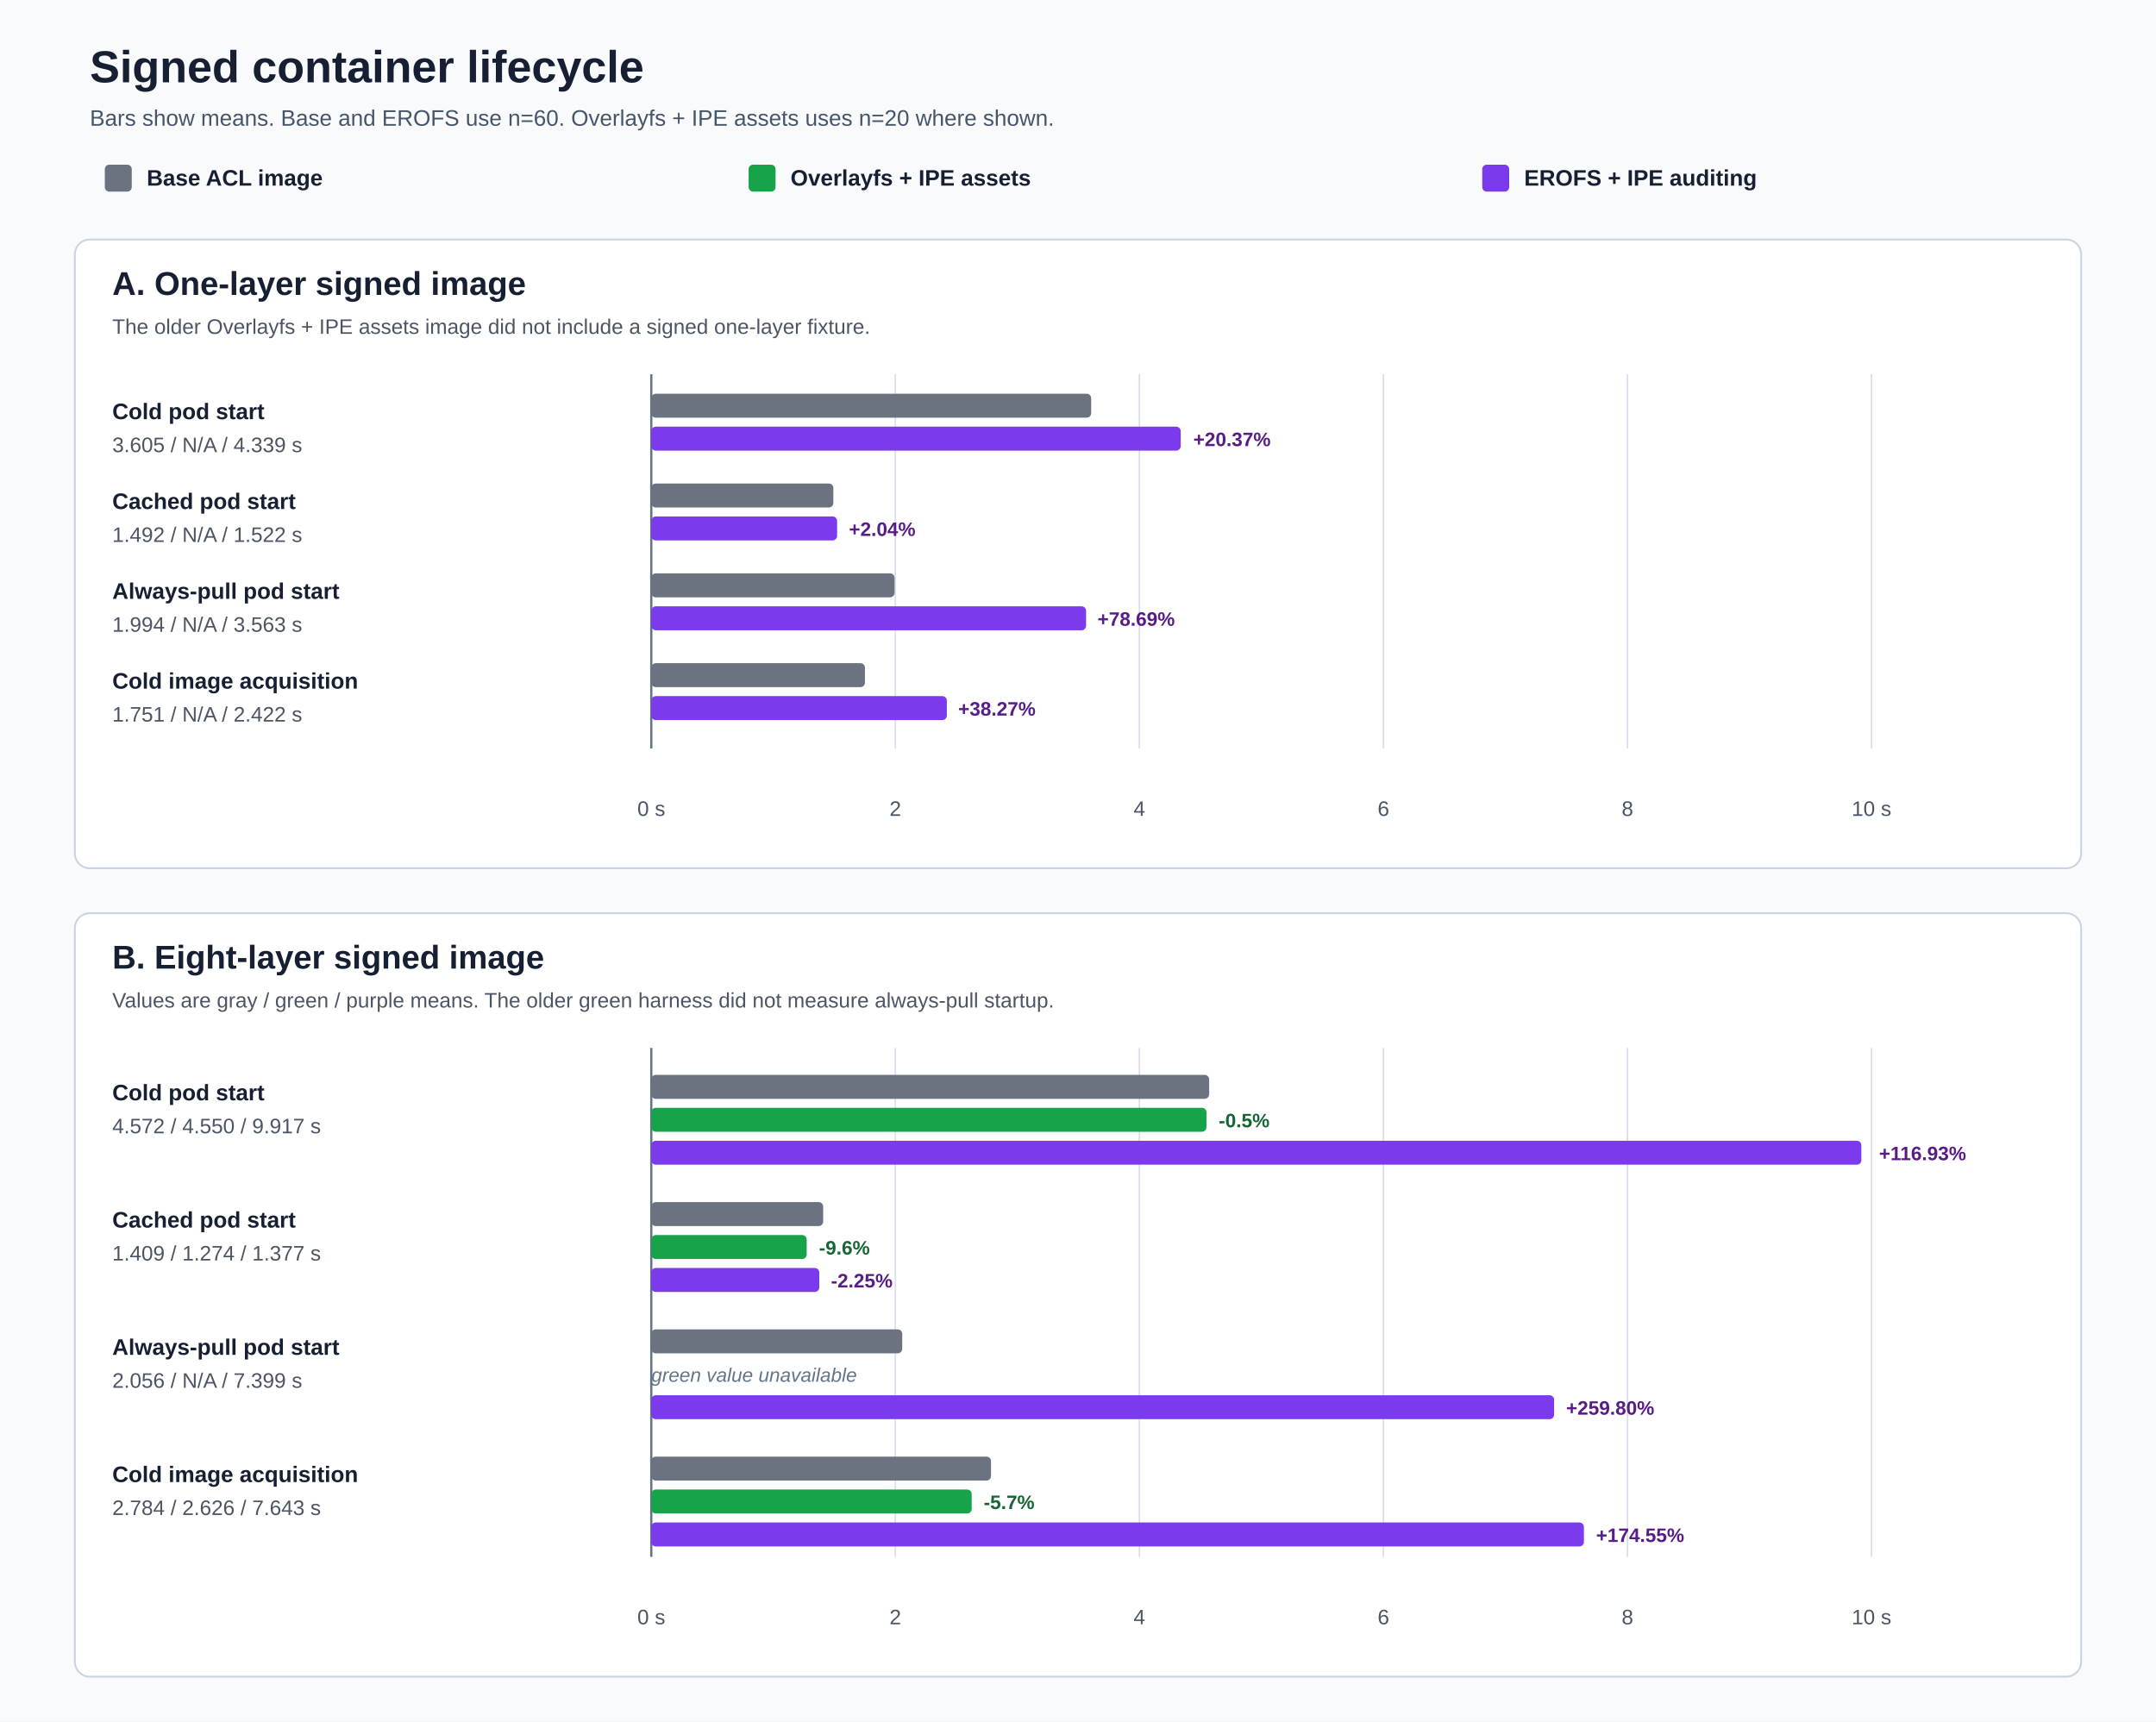
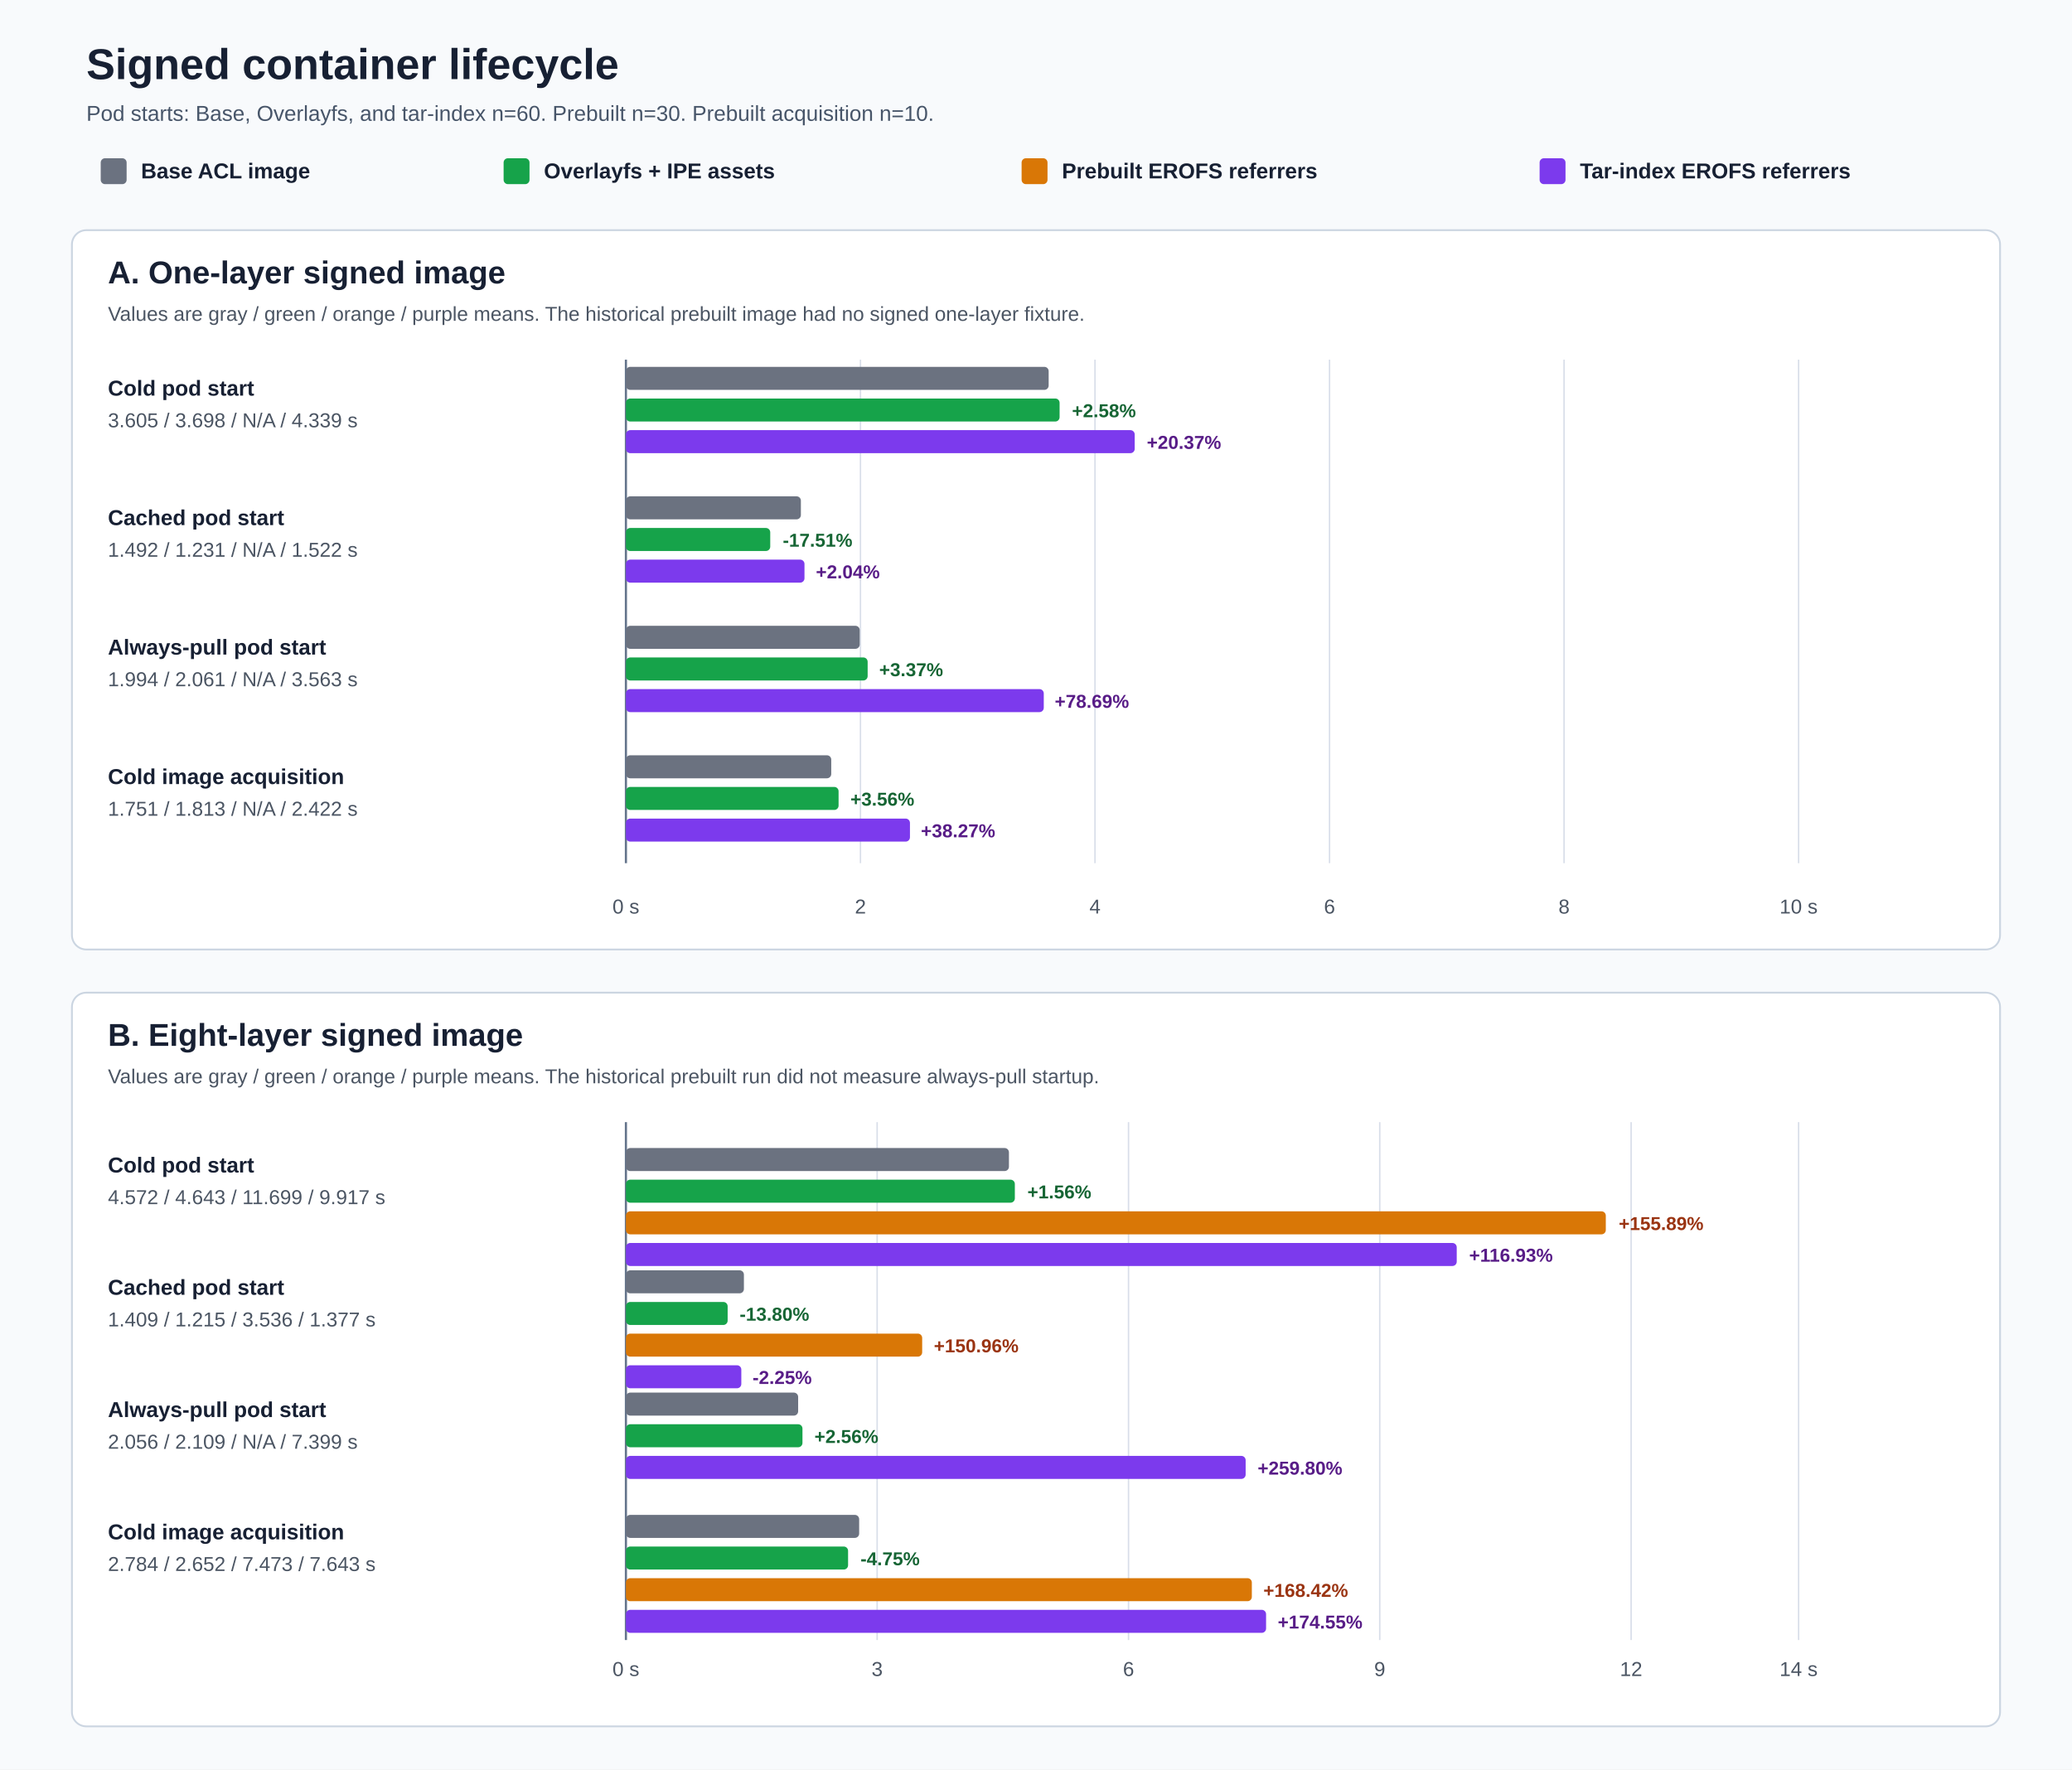
- <svg xmlns="http://www.w3.org/2000/svg" width="1440" height="1150" viewBox="0 0 1440 1150" role="img" aria-labelledby="title desc">
+ <svg xmlns="http://www.w3.org/2000/svg" width="1440" height="1230" viewBox="0 0 1440 1230" role="img" aria-labelledby="title desc">
  <style>
    text { font-family: "Segoe UI", Arial, Helvetica, sans-serif; fill: #172033; }
    .title { font-size: 30px; font-weight: 700; }
    .subtitle { font-size: 15px; fill: #475569; }
    .panel-title { font-size: 22px; font-weight: 700; }
    .label { font-size: 15px; font-weight: 600; }
    .small { font-size: 14px; fill: #4b5563; }
    .passive-delta { font-size: 13px; font-weight: 700; fill: #166534; }
+     .prebuilt-delta { font-size: 13px; font-weight: 700; fill: #9a3412; }
    .erofs-delta { font-size: 13px; font-weight: 700; fill: #581c87; }
    .na { font-size: 13px; font-style: italic; fill: #64748b; }
    .axis { stroke: #64748b; stroke-width: 1.5; }
    .grid { stroke: #d8dee9; stroke-width: 1; }
    .panel { fill: #ffffff; stroke: #cbd5e1; stroke-width: 1.25; }
    .base { fill: #6b7280; }
    .overlay { fill: #16a34a; }
+     .prebuilt { fill: #d97706; }
    .erofs { fill: #7c3aed; }
  </style>
-   <rect width="1440" height="1150" fill="#f8fafc" />
+   <rect width="1440" height="1230" fill="#f8fafc" />
  <text x="60" y="55" class="title">Signed container lifecycle</text>
-   <text x="60" y="84" class="subtitle">Bars show means. Base and EROFS use n=60. Overlayfs + IPE assets uses n=20 where shown.</text>
+   <text x="60" y="84" class="subtitle">Pod starts: Base, Overlayfs, and tar-index n=60. Prebuilt n=30. Prebuilt acquisition n=10.</text>
  <rect x="70" y="110" width="18" height="18" rx="3" class="base" />
  <text x="98" y="124" class="label">Base ACL image</text>
-   <rect x="500" y="110" width="18" height="18" rx="3" class="overlay" />
-   <text x="528" y="124" class="label">Overlayfs + IPE assets</text>
-   <rect x="990" y="110" width="18" height="18" rx="3" class="erofs" />
-   <text x="1018" y="124" class="label">EROFS + IPE auditing</text>
-   <rect x="50" y="160" width="1340" height="420" rx="10" class="panel" />
+   <rect x="350" y="110" width="18" height="18" rx="3" class="overlay" />
+   <text x="378" y="124" class="label">Overlayfs + IPE assets</text>
+   <rect x="710" y="110" width="18" height="18" rx="3" class="prebuilt" />
+   <text x="738" y="124" class="label">Prebuilt EROFS referrers</text>
+   <rect x="1070" y="110" width="18" height="18" rx="3" class="erofs" />
+   <text x="1098" y="124" class="label">Tar-index EROFS referrers</text>
+   <rect x="50" y="160" width="1340" height="500" rx="10" class="panel" />
  <text x="75" y="197" class="panel-title">A. One-layer signed image</text>
-   <text x="75" y="223" class="small">The older Overlayfs + IPE assets image did not include a signed one-layer fixture.</text>
-   <line x1="435" y1="250" x2="435" y2="500" class="axis" />
-   <line x1="598" y1="250" x2="598" y2="500" class="grid" />
-   <line x1="761" y1="250" x2="761" y2="500" class="grid" />
-   <line x1="924" y1="250" x2="924" y2="500" class="grid" />
-   <line x1="1087" y1="250" x2="1087" y2="500" class="grid" />
-   <line x1="1250" y1="250" x2="1250" y2="500" class="grid" />
-   <text x="75" y="280" class="label">Cold pod start</text>
-   <text x="75" y="302" class="small">3.605 / N/A / 4.339 s</text>
-   <rect x="435" y="263" width="293.8" height="16" rx="3" class="base" />
-   <rect x="435" y="285" width="353.6" height="16" rx="3" class="erofs" />
-   <text x="797" y="298" class="erofs-delta">+20.37%</text>
-   <text x="75" y="340" class="label">Cached pod start</text>
-   <text x="75" y="362" class="small">1.492 / N/A / 1.522 s</text>
-   <rect x="435" y="323" width="121.6" height="16" rx="3" class="base" />
-   <rect x="435" y="345" width="124.1" height="16" rx="3" class="erofs" />
-   <text x="567" y="358" class="erofs-delta">+2.04%</text>
-   <text x="75" y="400" class="label">Always-pull pod start</text>
-   <text x="75" y="422" class="small">1.994 / N/A / 3.563 s</text>
-   <rect x="435" y="383" width="162.5" height="16" rx="3" class="base" />
-   <rect x="435" y="405" width="290.4" height="16" rx="3" class="erofs" />
-   <text x="733" y="418" class="erofs-delta">+78.69%</text>
-   <text x="75" y="460" class="label">Cold image acquisition</text>
-   <text x="75" y="482" class="small">1.751 / N/A / 2.422 s</text>
-   <rect x="435" y="443" width="142.7" height="16" rx="3" class="base" />
-   <rect x="435" y="465" width="197.4" height="16" rx="3" class="erofs" />
-   <text x="640" y="478" class="erofs-delta">+38.27%</text>
-   <text x="435" y="545" text-anchor="middle" class="small">0 s</text>
-   <text x="598" y="545" text-anchor="middle" class="small">2</text>
-   <text x="761" y="545" text-anchor="middle" class="small">4</text>
-   <text x="924" y="545" text-anchor="middle" class="small">6</text>
-   <text x="1087" y="545" text-anchor="middle" class="small">8</text>
-   <text x="1250" y="545" text-anchor="middle" class="small">10 s</text>
-   <rect x="50" y="610" width="1340" height="510" rx="10" class="panel" />
-   <text x="75" y="647" class="panel-title">B. Eight-layer signed image</text>
-   <text x="75" y="673" class="small">Values are gray / green / purple means. The older green harness did not measure always-pull startup.</text>
-   <line x1="435" y1="700" x2="435" y2="1040" class="axis" />
-   <line x1="598" y1="700" x2="598" y2="1040" class="grid" />
-   <line x1="761" y1="700" x2="761" y2="1040" class="grid" />
-   <line x1="924" y1="700" x2="924" y2="1040" class="grid" />
-   <line x1="1087" y1="700" x2="1087" y2="1040" class="grid" />
-   <line x1="1250" y1="700" x2="1250" y2="1040" class="grid" />
-   <text x="75" y="735" class="label">Cold pod start</text>
-   <text x="75" y="757" class="small">4.572 / 4.550 / 9.917 s</text>
-   <rect x="435" y="718" width="372.6" height="16" rx="3" class="base" />
-   <rect x="435" y="740" width="370.8" height="16" rx="3" class="overlay" />
-   <text x="814" y="753" class="passive-delta">-0.5%</text>
-   <rect x="435" y="762" width="808.2" height="16" rx="3" class="erofs" />
-   <text x="1255" y="775" class="erofs-delta">+116.93%</text>
-   <text x="75" y="820" class="label">Cached pod start</text>
-   <text x="75" y="842" class="small">1.409 / 1.274 / 1.377 s</text>
-   <rect x="435" y="803" width="114.8" height="16" rx="3" class="base" />
-   <rect x="435" y="825" width="103.8" height="16" rx="3" class="overlay" />
-   <text x="547" y="838" class="passive-delta">-9.6%</text>
-   <rect x="435" y="847" width="112.2" height="16" rx="3" class="erofs" />
-   <text x="555" y="860" class="erofs-delta">-2.25%</text>
-   <text x="75" y="905" class="label">Always-pull pod start</text>
-   <text x="75" y="927" class="small">2.056 / N/A / 7.399 s</text>
-   <rect x="435" y="888" width="167.6" height="16" rx="3" class="base" />
-   <text x="435" y="923" class="na">green value unavailable</text>
-   <rect x="435" y="932" width="603.0" height="16" rx="3" class="erofs" />
-   <text x="1046" y="945" class="erofs-delta">+259.80%</text>
-   <text x="75" y="990" class="label">Cold image acquisition</text>
-   <text x="75" y="1012" class="small">2.784 / 2.626 / 7.643 s</text>
-   <rect x="435" y="973" width="226.9" height="16" rx="3" class="base" />
-   <rect x="435" y="995" width="214.0" height="16" rx="3" class="overlay" />
-   <text x="657" y="1008" class="passive-delta">-5.7%</text>
-   <rect x="435" y="1017" width="622.9" height="16" rx="3" class="erofs" />
-   <text x="1066" y="1030" class="erofs-delta">+174.55%</text>
-   <text x="435" y="1085" text-anchor="middle" class="small">0 s</text>
-   <text x="598" y="1085" text-anchor="middle" class="small">2</text>
-   <text x="761" y="1085" text-anchor="middle" class="small">4</text>
-   <text x="924" y="1085" text-anchor="middle" class="small">6</text>
-   <text x="1087" y="1085" text-anchor="middle" class="small">8</text>
-   <text x="1250" y="1085" text-anchor="middle" class="small">10 s</text>
+   <text x="75" y="223" class="small">Values are gray / green / orange / purple means. The historical prebuilt image had no signed one-layer fixture.</text>
+   <line x1="435" y1="250" x2="435" y2="600" class="axis" />
+   <line x1="598" y1="250" x2="598" y2="600" class="grid" />
+   <line x1="761" y1="250" x2="761" y2="600" class="grid" />
+   <line x1="924" y1="250" x2="924" y2="600" class="grid" />
+   <line x1="1087" y1="250" x2="1087" y2="600" class="grid" />
+   <line x1="1250" y1="250" x2="1250" y2="600" class="grid" />
+   <text x="75" y="275" class="label">Cold pod start</text>
+   <text x="75" y="297" class="small">3.605 / 3.698 / N/A / 4.339 s</text>
+   <rect x="435" y="255" width="293.8" height="16" rx="3" class="base" />
+   <rect x="435" y="277" width="301.4" height="16" rx="3" class="overlay" />
+   <text x="745" y="290" class="passive-delta">+2.58%</text>
+   <rect x="435" y="299" width="353.6" height="16" rx="3" class="erofs" />
+   <text x="797" y="312" class="erofs-delta">+20.37%</text>
+   <text x="75" y="365" class="label">Cached pod start</text>
+   <text x="75" y="387" class="small">1.492 / 1.231 / N/A / 1.522 s</text>
+   <rect x="435" y="345" width="121.6" height="16" rx="3" class="base" />
+   <rect x="435" y="367" width="100.3" height="16" rx="3" class="overlay" />
+   <text x="544" y="380" class="passive-delta">-17.51%</text>
+   <rect x="435" y="389" width="124.1" height="16" rx="3" class="erofs" />
+   <text x="567" y="402" class="erofs-delta">+2.04%</text>
+   <text x="75" y="455" class="label">Always-pull pod start</text>
+   <text x="75" y="477" class="small">1.994 / 2.061 / N/A / 3.563 s</text>
+   <rect x="435" y="435" width="162.5" height="16" rx="3" class="base" />
+   <rect x="435" y="457" width="168.0" height="16" rx="3" class="overlay" />
+   <text x="611" y="470" class="passive-delta">+3.37%</text>
+   <rect x="435" y="479" width="290.4" height="16" rx="3" class="erofs" />
+   <text x="733" y="492" class="erofs-delta">+78.69%</text>
+   <text x="75" y="545" class="label">Cold image acquisition</text>
+   <text x="75" y="567" class="small">1.751 / 1.813 / N/A / 2.422 s</text>
+   <rect x="435" y="525" width="142.7" height="16" rx="3" class="base" />
+   <rect x="435" y="547" width="147.8" height="16" rx="3" class="overlay" />
+   <text x="591" y="560" class="passive-delta">+3.56%</text>
+   <rect x="435" y="569" width="197.4" height="16" rx="3" class="erofs" />
+   <text x="640" y="582" class="erofs-delta">+38.27%</text>
+   <text x="435" y="635" text-anchor="middle" class="small">0 s</text>
+   <text x="598" y="635" text-anchor="middle" class="small">2</text>
+   <text x="761" y="635" text-anchor="middle" class="small">4</text>
+   <text x="924" y="635" text-anchor="middle" class="small">6</text>
+   <text x="1087" y="635" text-anchor="middle" class="small">8</text>
+   <text x="1250" y="635" text-anchor="middle" class="small">10 s</text>
+   <rect x="50" y="690" width="1340" height="510" rx="10" class="panel" />
+   <text x="75" y="727" class="panel-title">B. Eight-layer signed image</text>
+   <text x="75" y="753" class="small">Values are gray / green / orange / purple means. The historical prebuilt run did not measure always-pull startup.</text>
+   <line x1="435" y1="780" x2="435" y2="1140" class="axis" />
+   <line x1="609.6" y1="780" x2="609.6" y2="1140" class="grid" />
+   <line x1="784.3" y1="780" x2="784.3" y2="1140" class="grid" />
+   <line x1="958.9" y1="780" x2="958.9" y2="1140" class="grid" />
+   <line x1="1133.6" y1="780" x2="1133.6" y2="1140" class="grid" />
+   <line x1="1250" y1="780" x2="1250" y2="1140" class="grid" />
+   <text x="75" y="815" class="label">Cold pod start</text>
+   <text x="75" y="837" class="small">4.572 / 4.643 / 11.699 / 9.917 s</text>
+   <rect x="435" y="798" width="266.2" height="16" rx="3" class="base" />
+   <rect x="435" y="820" width="270.3" height="16" rx="3" class="overlay" />
+   <text x="714" y="833" class="passive-delta">+1.56%</text>
+   <rect x="435" y="842" width="681.0" height="16" rx="3" class="prebuilt" />
+   <text x="1125" y="855" class="prebuilt-delta">+155.89%</text>
+   <rect x="435" y="864" width="577.4" height="16" rx="3" class="erofs" />
+   <text x="1021" y="877" class="erofs-delta">+116.93%</text>
+   <text x="75" y="900" class="label">Cached pod start</text>
+   <text x="75" y="922" class="small">1.409 / 1.215 / 3.536 / 1.377 s</text>
+   <rect x="435" y="883" width="82.0" height="16" rx="3" class="base" />
+   <rect x="435" y="905" width="70.7" height="16" rx="3" class="overlay" />
+   <text x="514" y="918" class="passive-delta">-13.80%</text>
+   <rect x="435" y="927" width="205.9" height="16" rx="3" class="prebuilt" />
+   <text x="649" y="940" class="prebuilt-delta">+150.96%</text>
+   <rect x="435" y="949" width="80.2" height="16" rx="3" class="erofs" />
+   <text x="523" y="962" class="erofs-delta">-2.25%</text>
+   <text x="75" y="985" class="label">Always-pull pod start</text>
+   <text x="75" y="1007" class="small">2.056 / 2.109 / N/A / 7.399 s</text>
+   <rect x="435" y="968" width="119.7" height="16" rx="3" class="base" />
+   <rect x="435" y="990" width="122.7" height="16" rx="3" class="overlay" />
+   <text x="566" y="1003" class="passive-delta">+2.56%</text>
+   <rect x="435" y="1012" width="430.7" height="16" rx="3" class="erofs" />
+   <text x="874" y="1025" class="erofs-delta">+259.80%</text>
+   <text x="75" y="1070" class="label">Cold image acquisition</text>
+   <text x="75" y="1092" class="small">2.784 / 2.652 / 7.473 / 7.643 s</text>
+   <rect x="435" y="1053" width="162.1" height="16" rx="3" class="base" />
+   <rect x="435" y="1075" width="154.4" height="16" rx="3" class="overlay" />
+   <text x="598" y="1088" class="passive-delta">-4.75%</text>
+   <rect x="435" y="1097" width="435.0" height="16" rx="3" class="prebuilt" />
+   <text x="878" y="1110" class="prebuilt-delta">+168.42%</text>
+   <rect x="435" y="1119" width="444.9" height="16" rx="3" class="erofs" />
+   <text x="888" y="1132" class="erofs-delta">+174.55%</text>
+   <text x="435" y="1165" text-anchor="middle" class="small">0 s</text>
+   <text x="609.6" y="1165" text-anchor="middle" class="small">3</text>
+   <text x="784.3" y="1165" text-anchor="middle" class="small">6</text>
+   <text x="958.9" y="1165" text-anchor="middle" class="small">9</text>
+   <text x="1133.6" y="1165" text-anchor="middle" class="small">12</text>
+   <text x="1250" y="1165" text-anchor="middle" class="small">14 s</text>
</svg>
